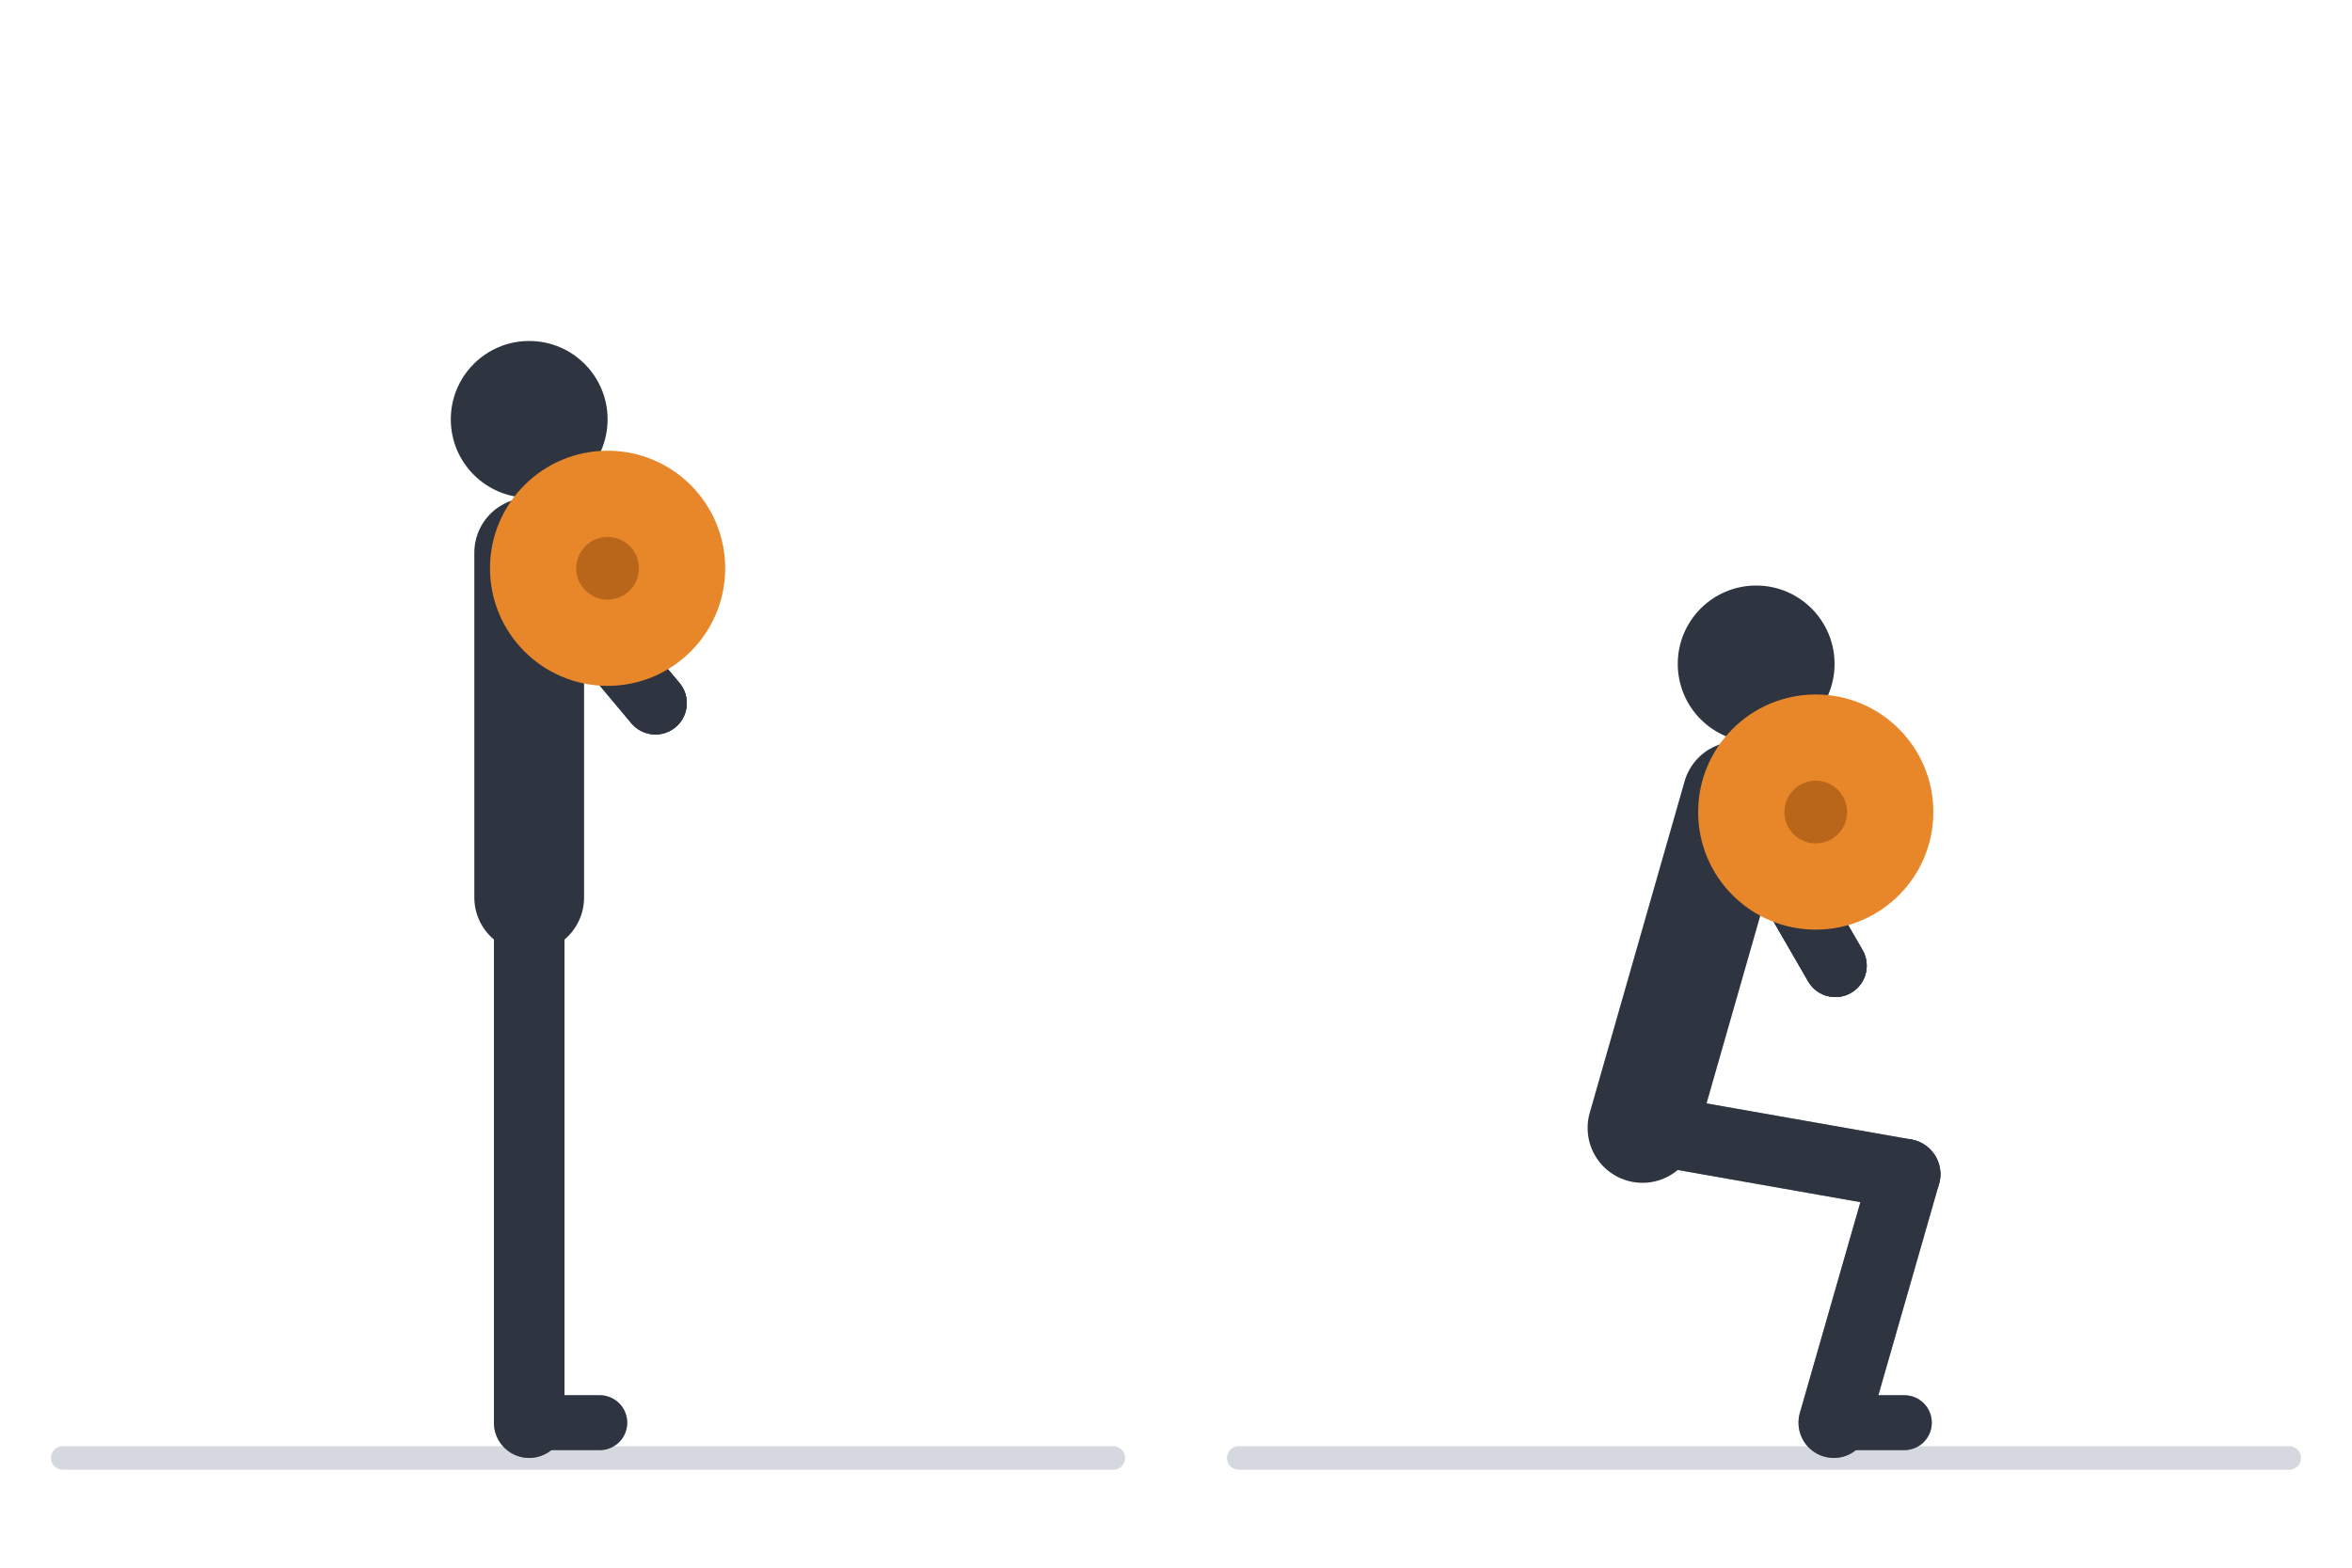
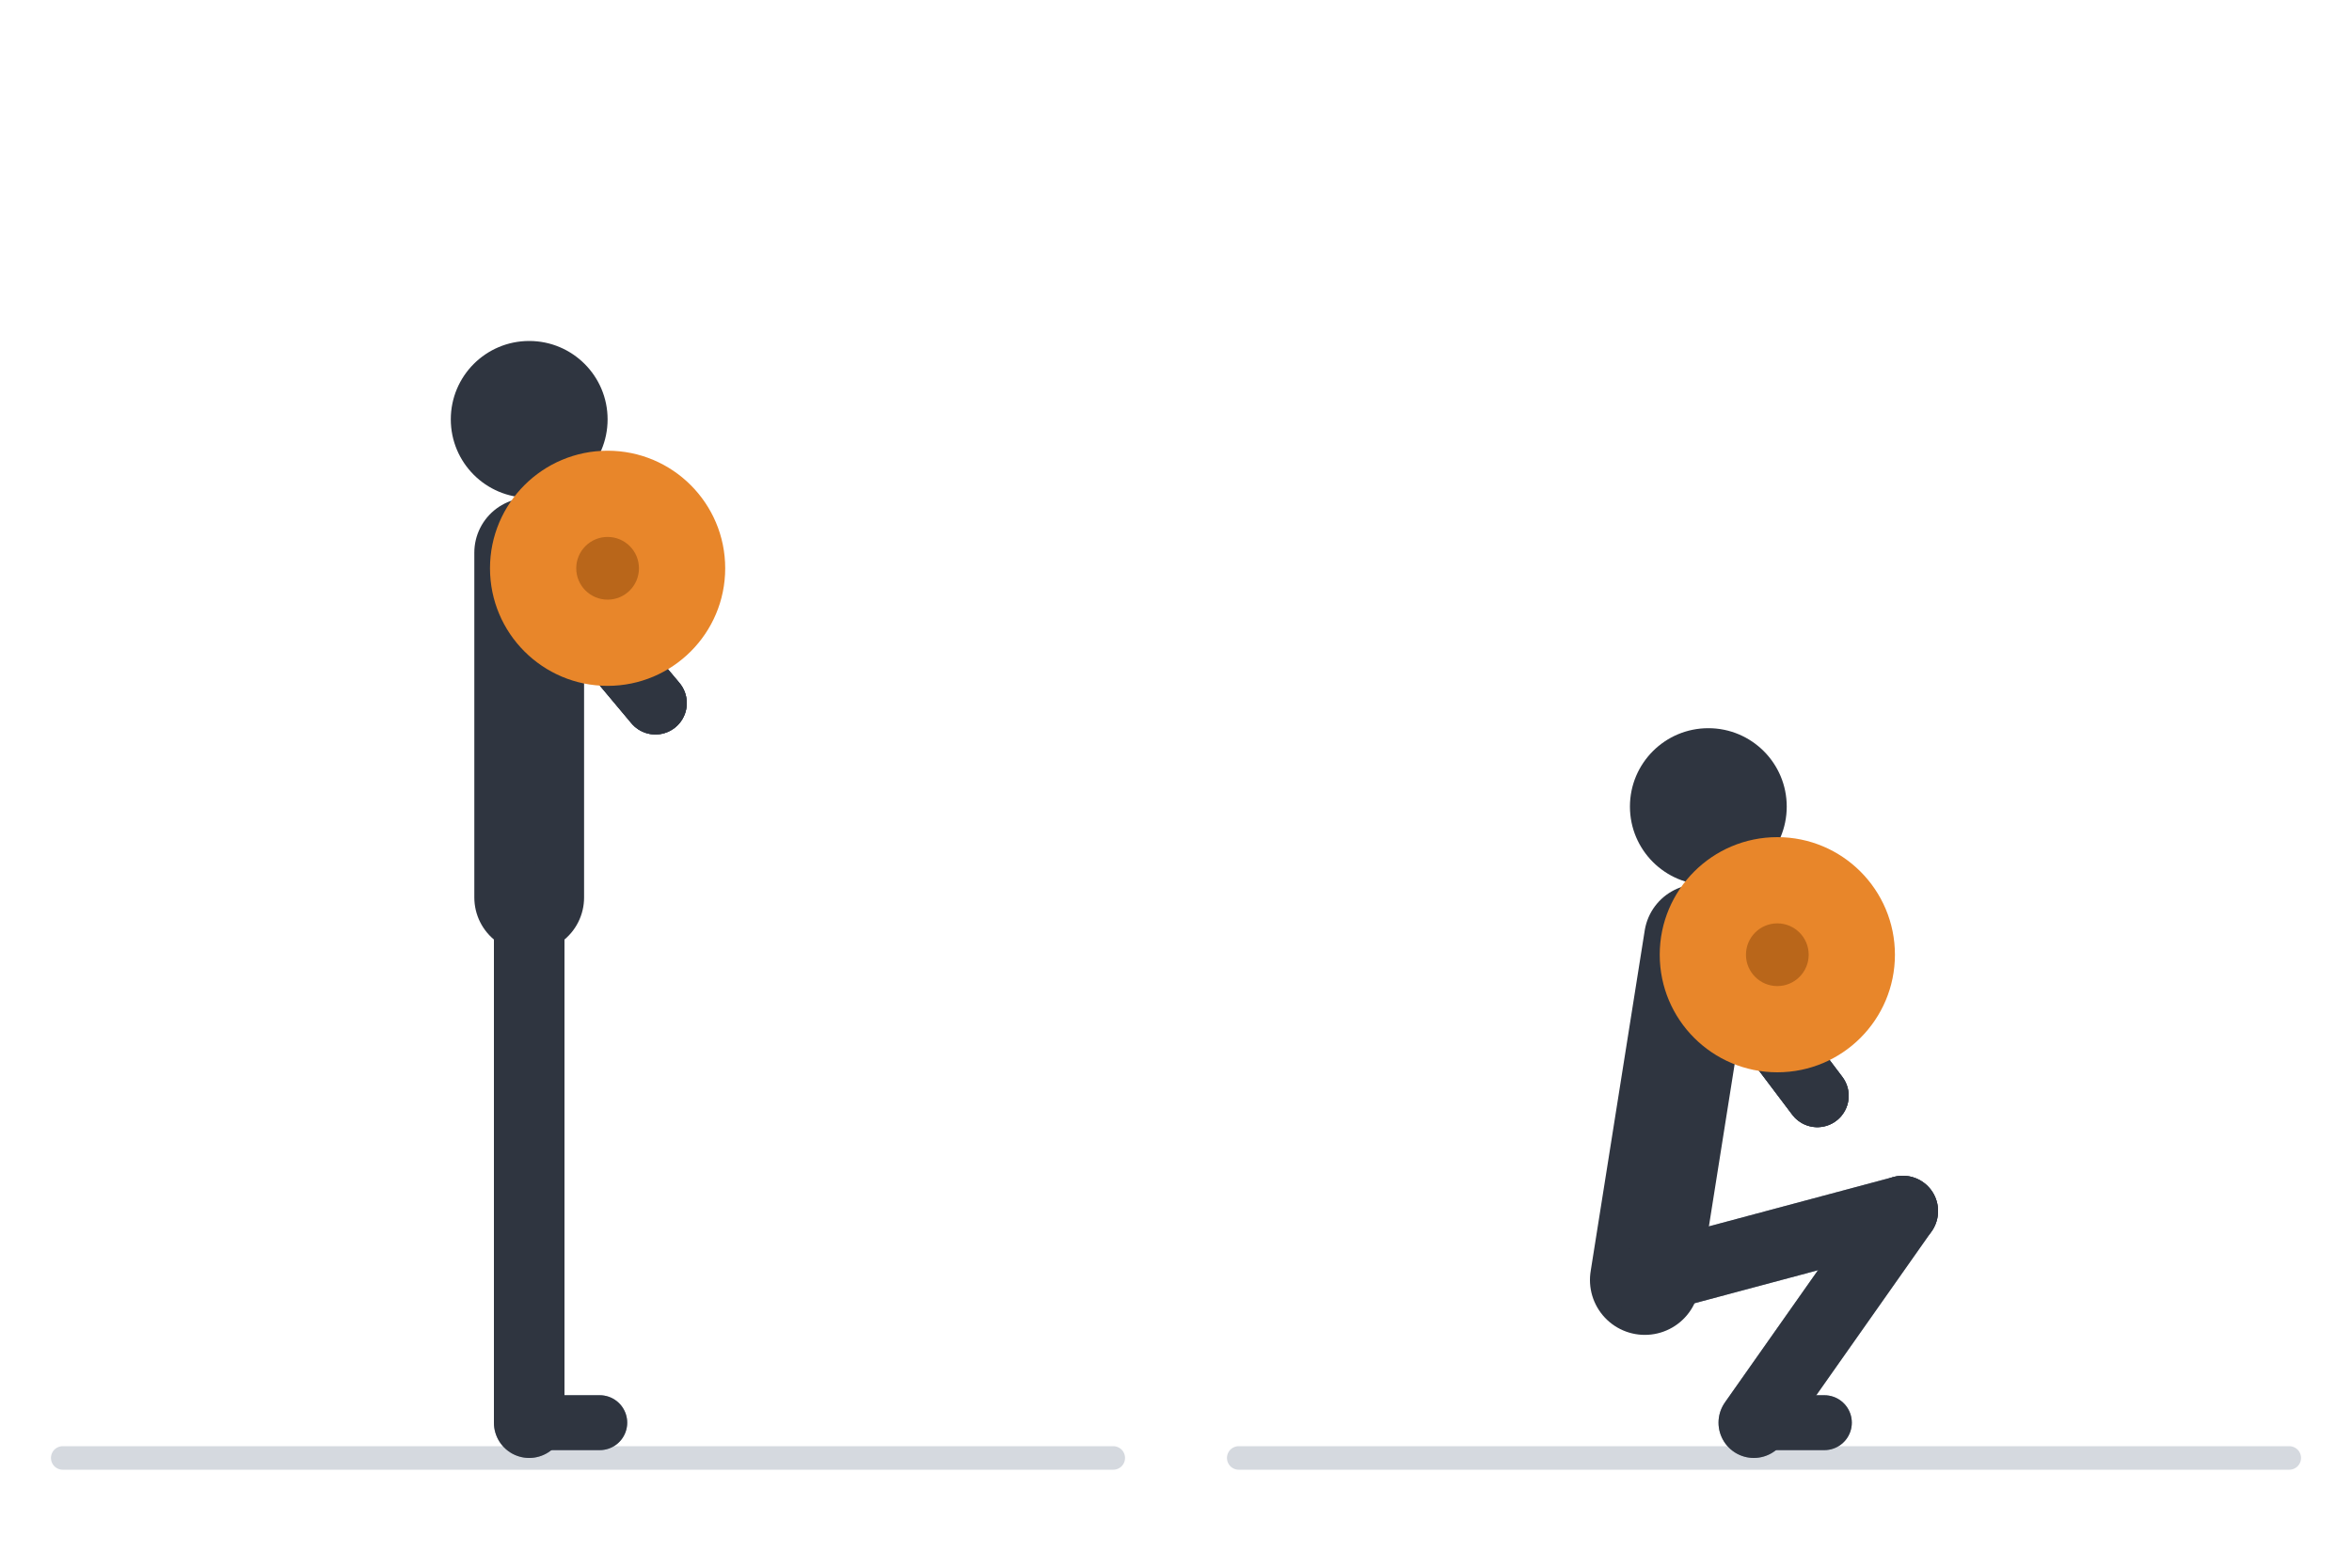
<svg xmlns="http://www.w3.org/2000/svg" width="300" height="200" viewBox="0 0 300 200">
  <line x1="8.0" y1="186.0" x2="142.0" y2="186.0" stroke="#D5D9DF" stroke-width="3" stroke-linecap="round" />
  <line x1="67.5" y1="70.5" x2="83.6" y2="89.7" stroke="#8E96A3" stroke-width="8" stroke-linecap="round" />
  <line x1="83.6" y1="89.7" x2="68.8" y2="72.0" stroke="#8E96A3" stroke-width="8" stroke-linecap="round" />
  <line x1="67.5" y1="114.5" x2="67.5" y2="148.5" stroke="#8E96A3" stroke-width="9" stroke-linecap="round" />
  <line x1="67.5" y1="148.5" x2="67.5" y2="181.5" stroke="#8E96A3" stroke-width="9" stroke-linecap="round" />
  <line x1="67.5" y1="181.5" x2="76.5" y2="181.5" stroke="#8E96A3" stroke-width="7" stroke-linecap="round" />
  <line x1="67.5" y1="114.5" x2="67.5" y2="70.5" stroke="#2F3540" stroke-width="14" stroke-linecap="round" />
  <circle cx="67.5" cy="53.5" r="10.0" fill="#2F3540" />
  <line x1="67.5" y1="114.5" x2="67.5" y2="148.5" stroke="#2F3540" stroke-width="9" stroke-linecap="round" />
  <line x1="67.5" y1="148.5" x2="67.5" y2="181.5" stroke="#2F3540" stroke-width="9" stroke-linecap="round" />
  <line x1="67.5" y1="181.5" x2="76.5" y2="181.5" stroke="#2F3540" stroke-width="7" stroke-linecap="round" />
  <line x1="67.5" y1="70.5" x2="83.6" y2="89.7" stroke="#2F3540" stroke-width="8" stroke-linecap="round" />
  <line x1="83.6" y1="89.7" x2="68.8" y2="72.0" stroke="#2F3540" stroke-width="8" stroke-linecap="round" />
  <circle cx="77.5" cy="72.5" r="15.0" fill="#E8862A" />
  <circle cx="77.5" cy="72.5" r="4.0" fill="#B9661A" />
  <line x1="158.0" y1="186.0" x2="292.0" y2="186.0" stroke="#D5D9DF" stroke-width="3" stroke-linecap="round" />
-   <line x1="221.6" y1="101.6" x2="234.1" y2="123.2" stroke="#8E96A3" stroke-width="8" stroke-linecap="round" />
-   <line x1="234.1" y1="123.2" x2="222.6" y2="103.3" stroke="#8E96A3" stroke-width="8" stroke-linecap="round" />
-   <line x1="209.5" y1="143.9" x2="243.0" y2="149.8" stroke="#8E96A3" stroke-width="9" stroke-linecap="round" />
-   <line x1="243.0" y1="149.8" x2="233.9" y2="181.5" stroke="#8E96A3" stroke-width="9" stroke-linecap="round" />
-   <line x1="233.9" y1="181.5" x2="242.9" y2="181.5" stroke="#8E96A3" stroke-width="7" stroke-linecap="round" />
-   <line x1="209.5" y1="143.9" x2="221.6" y2="101.6" stroke="#2F3540" stroke-width="14" stroke-linecap="round" />
-   <circle cx="224.0" cy="84.7" r="10.0" fill="#2F3540" />
-   <line x1="209.5" y1="143.9" x2="243.0" y2="149.8" stroke="#2F3540" stroke-width="9" stroke-linecap="round" />
-   <line x1="243.0" y1="149.8" x2="233.9" y2="181.5" stroke="#2F3540" stroke-width="9" stroke-linecap="round" />
-   <line x1="233.9" y1="181.5" x2="242.9" y2="181.5" stroke="#2F3540" stroke-width="7" stroke-linecap="round" />
-   <line x1="221.6" y1="101.6" x2="234.1" y2="123.2" stroke="#2F3540" stroke-width="8" stroke-linecap="round" />
-   <line x1="234.1" y1="123.2" x2="222.6" y2="103.3" stroke="#2F3540" stroke-width="8" stroke-linecap="round" />
-   <circle cx="231.6" cy="103.6" r="15.0" fill="#E8862A" />
-   <circle cx="231.6" cy="103.6" r="4.0" fill="#B9661A" />
+   <line x1="216.7" y1="119.8" x2="231.8" y2="139.8" stroke="#8E96A3" stroke-width="8" stroke-linecap="round" />
+   <line x1="231.8" y1="139.8" x2="217.9" y2="121.4" stroke="#8E96A3" stroke-width="8" stroke-linecap="round" />
+   <line x1="209.8" y1="163.3" x2="242.7" y2="154.5" stroke="#8E96A3" stroke-width="9" stroke-linecap="round" />
+   <line x1="242.7" y1="154.5" x2="223.7" y2="181.5" stroke="#8E96A3" stroke-width="9" stroke-linecap="round" />
+   <line x1="223.7" y1="181.5" x2="232.7" y2="181.5" stroke="#8E96A3" stroke-width="7" stroke-linecap="round" />
+   <line x1="209.8" y1="163.3" x2="216.7" y2="119.8" stroke="#2F3540" stroke-width="14" stroke-linecap="round" />
+   <circle cx="217.9" cy="102.9" r="10.0" fill="#2F3540" />
+   <line x1="209.8" y1="163.3" x2="242.7" y2="154.5" stroke="#2F3540" stroke-width="9" stroke-linecap="round" />
+   <line x1="242.7" y1="154.5" x2="223.7" y2="181.5" stroke="#2F3540" stroke-width="9" stroke-linecap="round" />
+   <line x1="223.7" y1="181.5" x2="232.7" y2="181.5" stroke="#2F3540" stroke-width="7" stroke-linecap="round" />
+   <line x1="216.7" y1="119.8" x2="231.8" y2="139.8" stroke="#2F3540" stroke-width="8" stroke-linecap="round" />
+   <line x1="231.8" y1="139.8" x2="217.9" y2="121.4" stroke="#2F3540" stroke-width="8" stroke-linecap="round" />
+   <circle cx="226.7" cy="121.8" r="15.0" fill="#E8862A" />
+   <circle cx="226.7" cy="121.8" r="4.0" fill="#B9661A" />
</svg>
